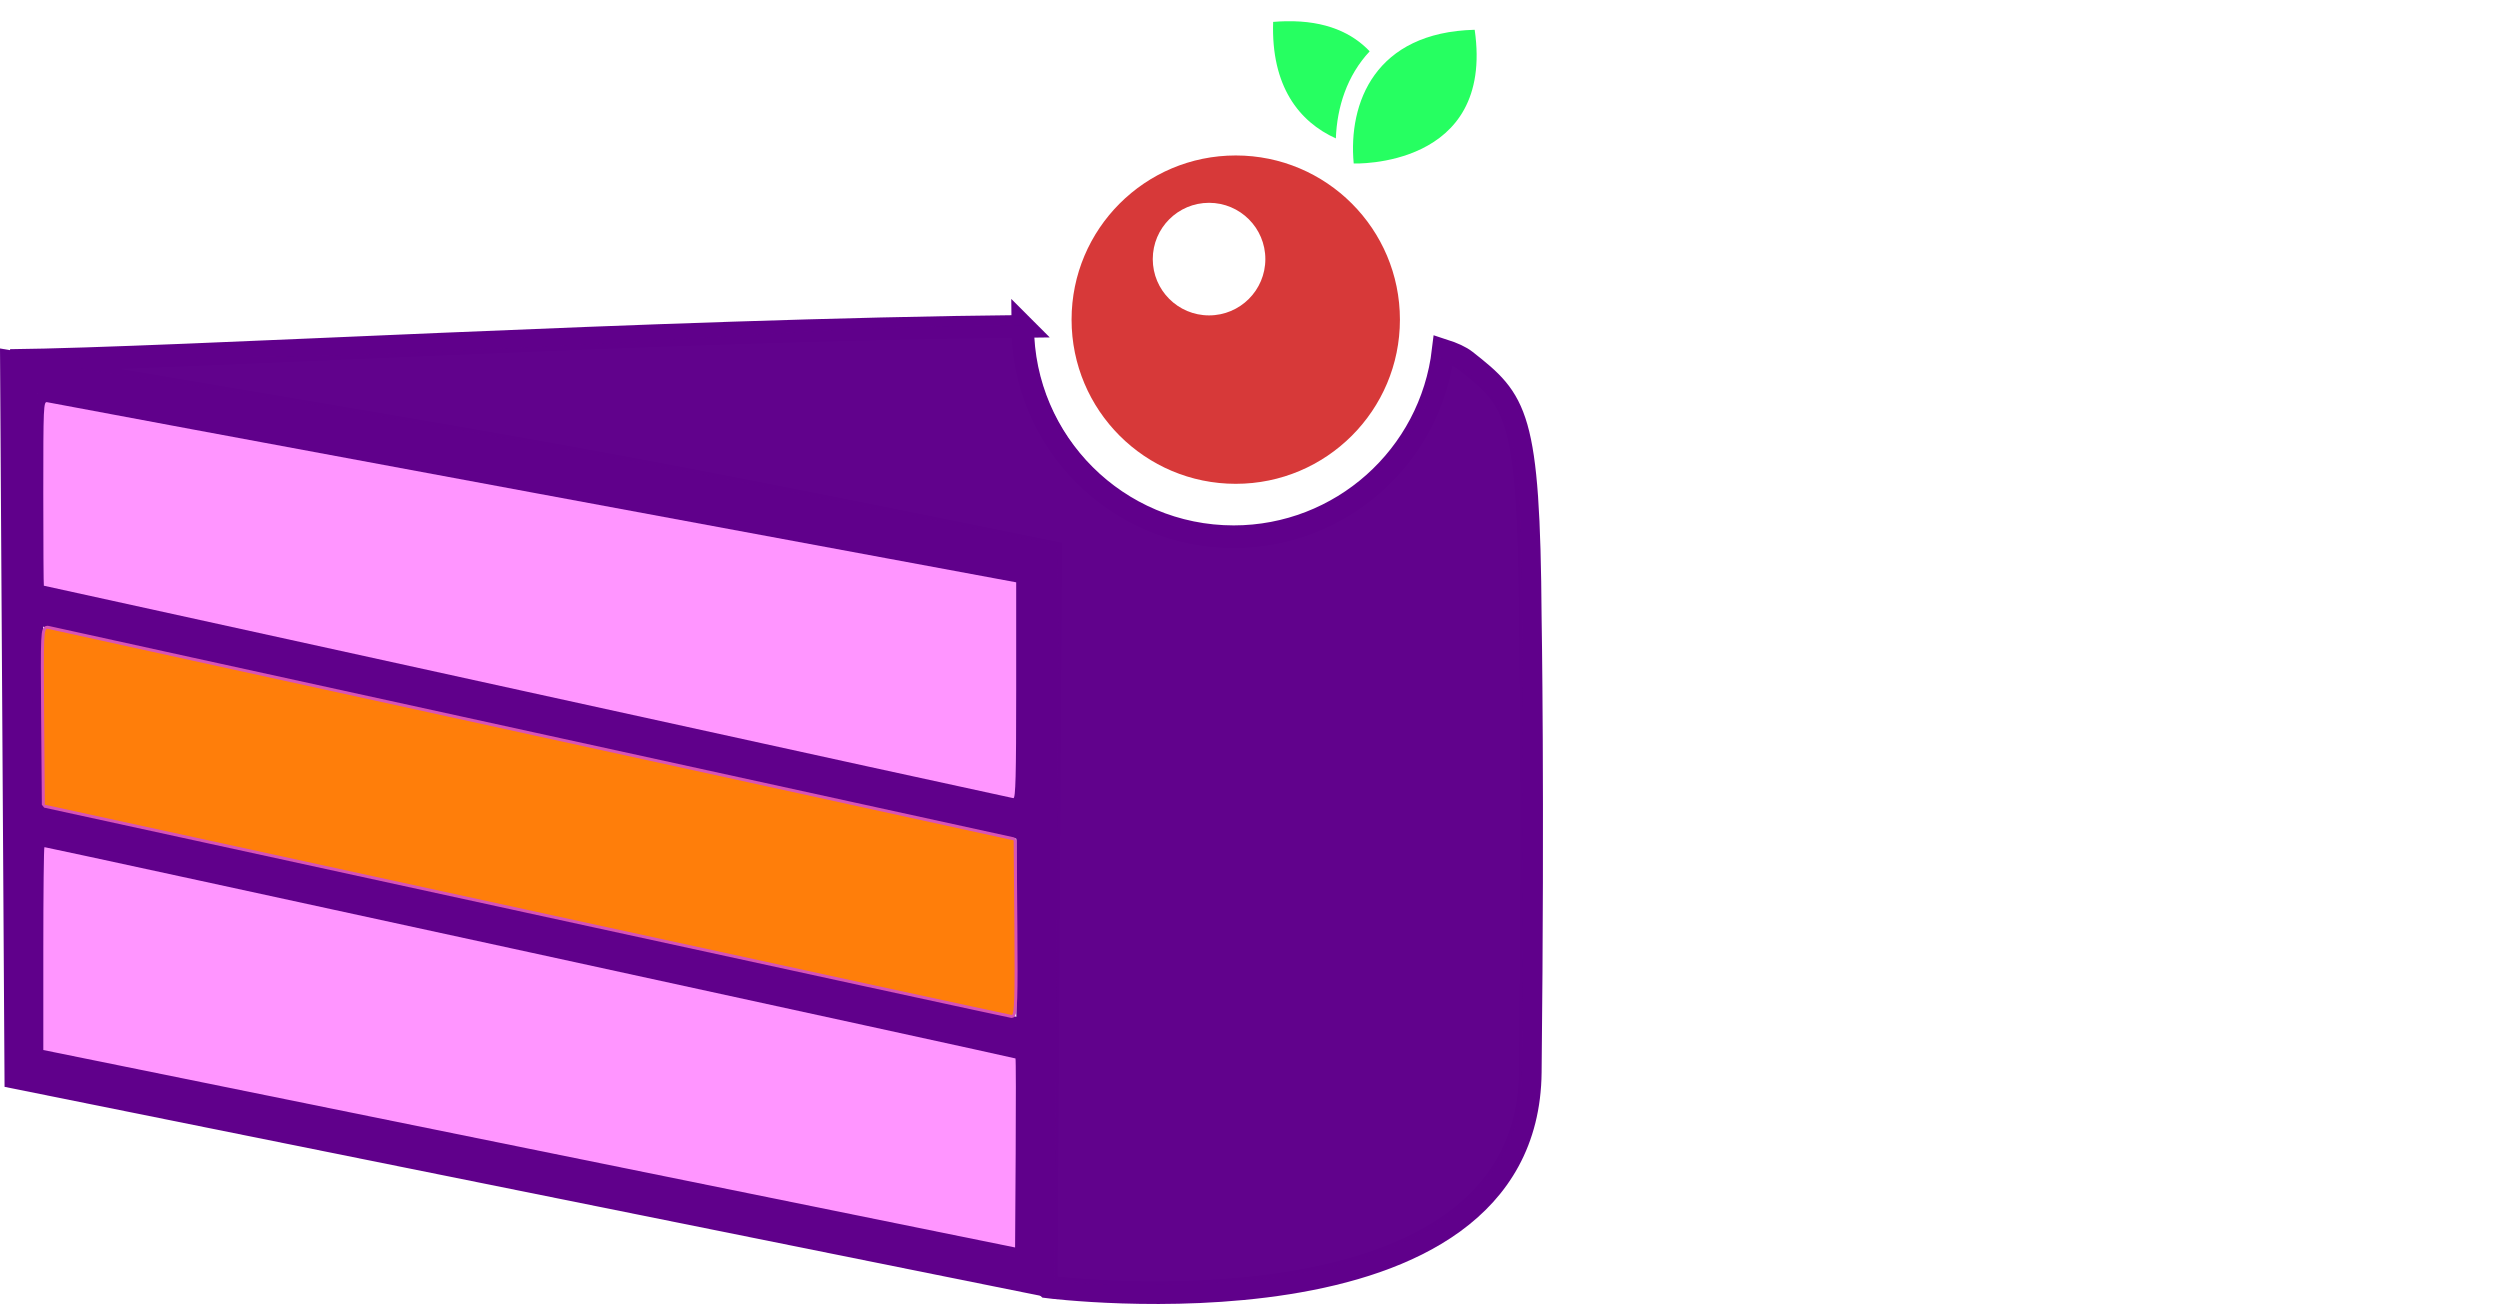
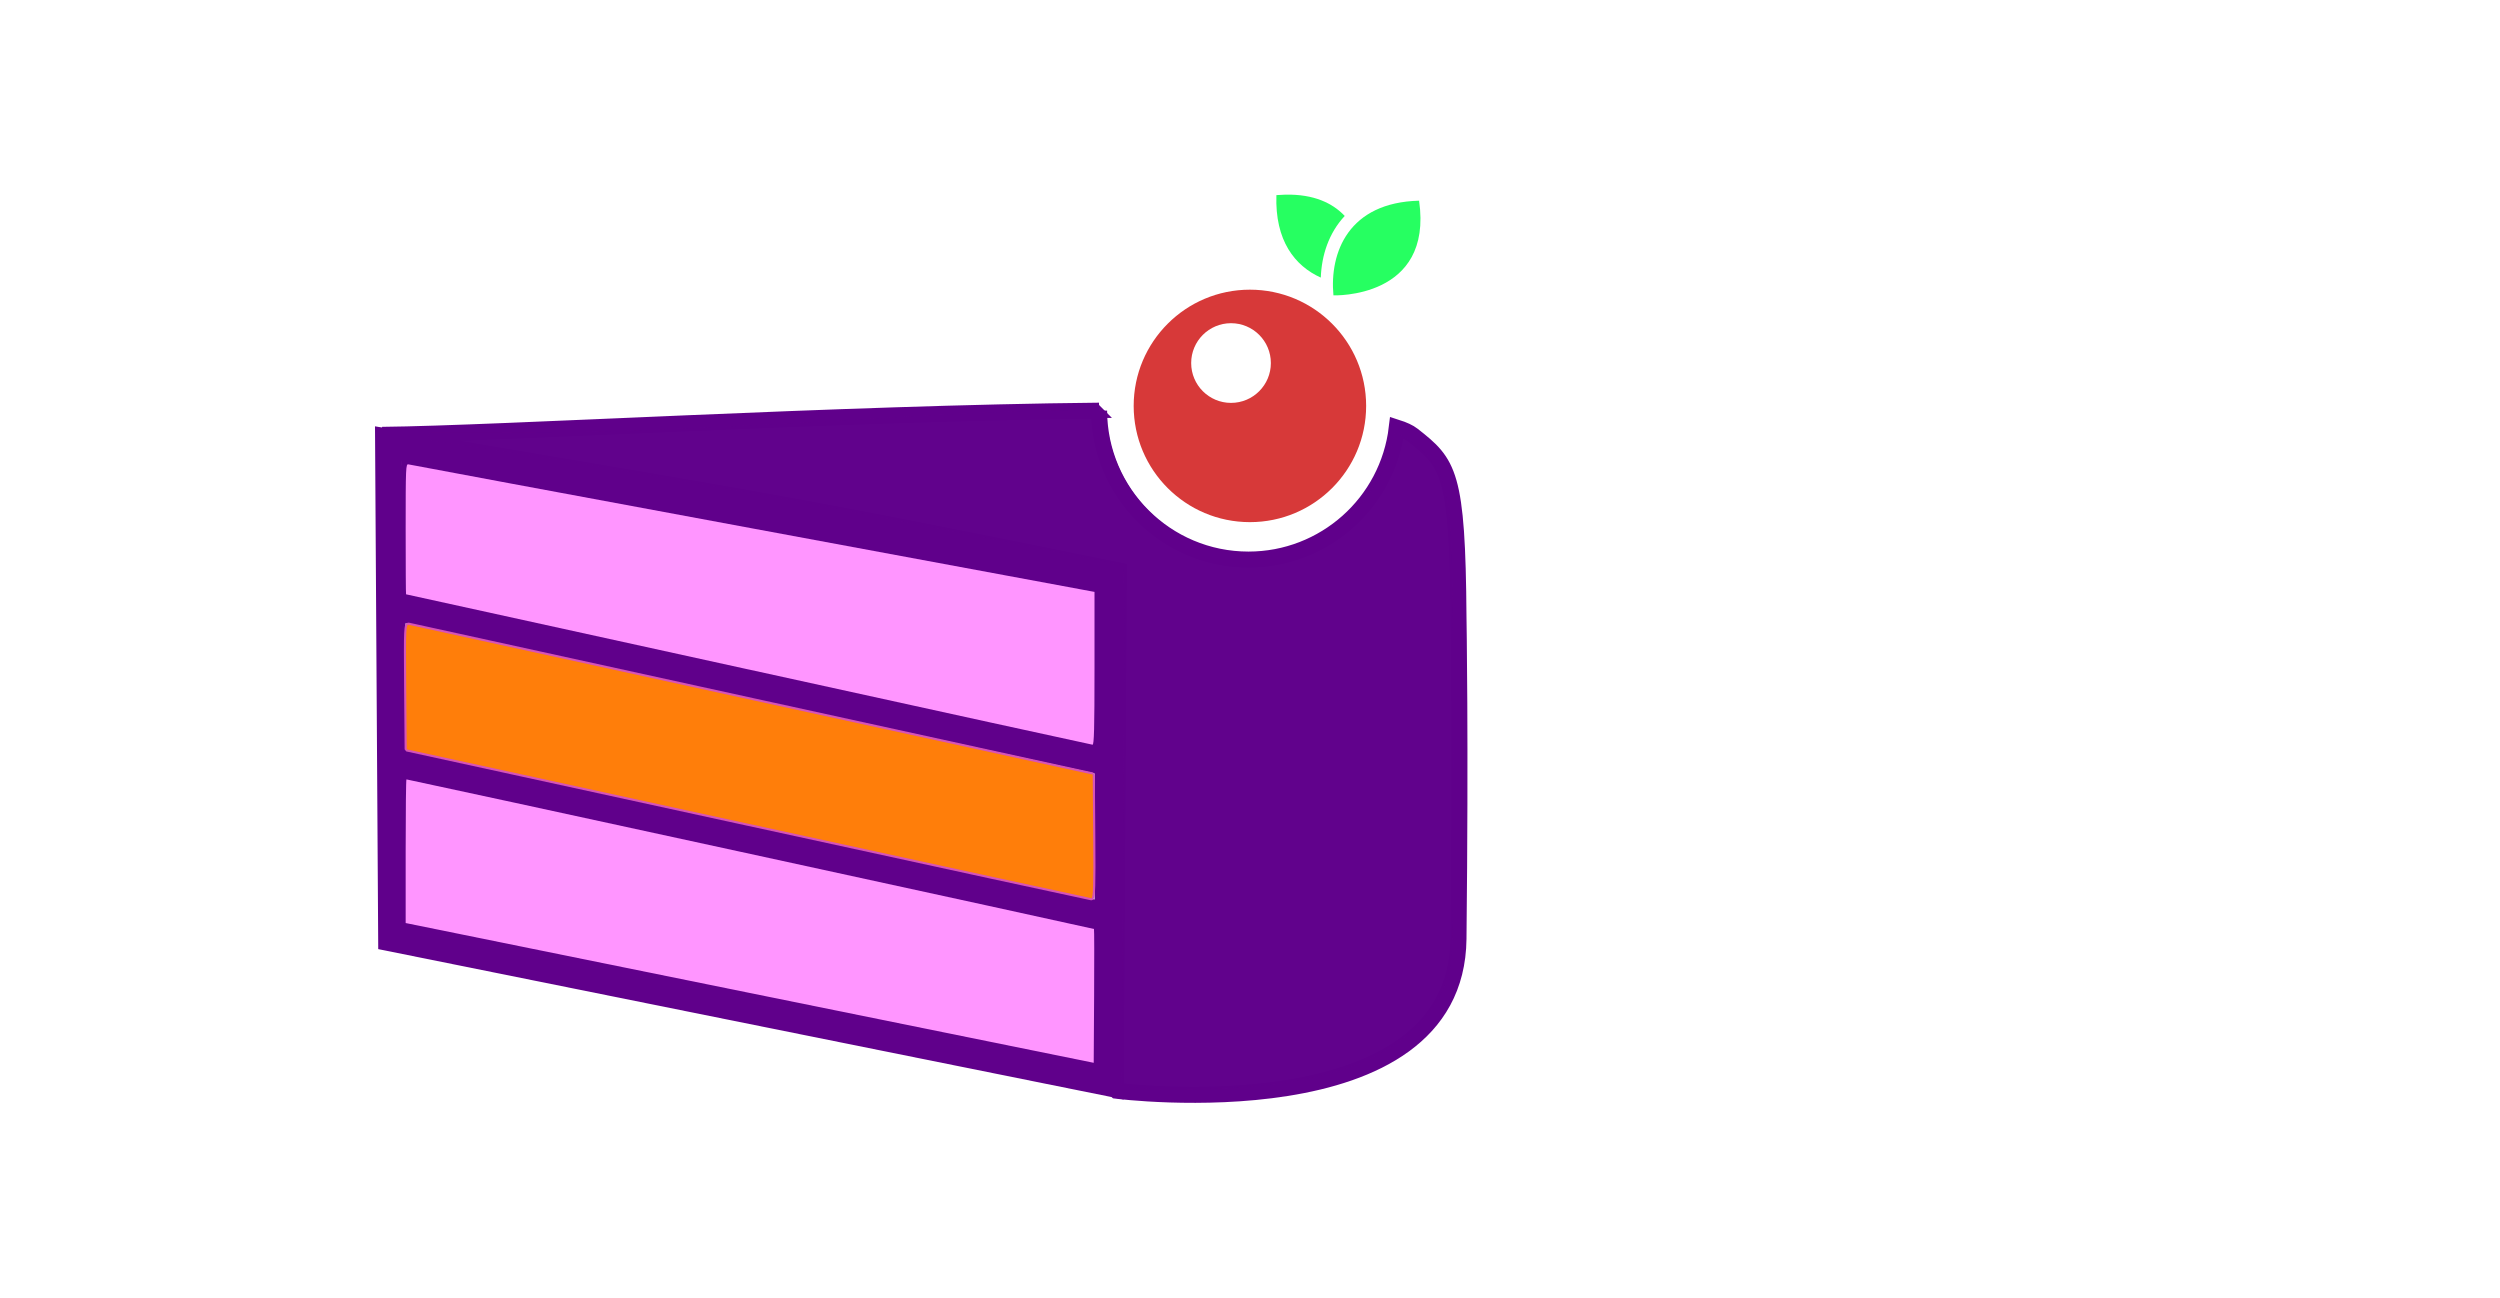
- <svg xmlns="http://www.w3.org/2000/svg" width="353.662" height="184.474" viewBox="0 0 93.573 48.809" version="1.1" id="svg28">
+ <svg xmlns="http://www.w3.org/2000/svg" width="466.215" height="241.965" viewBox="0 0 123.353 64.02" version="1.1" id="svg28">
  <defs id="defs32" />
-   <path d="m 0.382,13.493 0.166,26.876 38.655,7.797 0.166,-27.539 C 20.49,16.768 18.922,16.668 0.382,13.493 Z" id="path2" style="fill:none;stroke:#60008b;stroke-width:0.759" />
-   <path d="M 38.279,12.216 C 24.564,12.349 6.51,13.435 0.382,13.493 21.537,21.144 18.48,29.092 39.203,48.166 c 0,0 17.963,2.299 18.075,-8.027 0.114,-10.566 0,-17.01 0,-17.01 -0.053,-7.655 -0.514,-8.127 -2.422,-9.626 -0.185,-0.146 -0.47,-0.276 -0.837,-0.394 -0.467,3.978 -3.836,6.977 -7.841,6.98 -4.353,-5.17e-4 -7.885,-3.521 -7.9,-7.874 z" id="path4" style="fill:none;stroke:#60008b;stroke-width:0.847" />
-   <path d="m 38.446,12.387 a 230.236,230.236 0 0 0 -1.944,0.02 c -6.713,0.097 -9.569,0.524 -22.026,1.046 -4.563,0.191 -11.194,0.117 -11.437,0.123 -0.243,0.005 5.264,0.762 8.942,1.394 3.678,0.632 8.323,1.449 10.323,1.815 3.53,0.646 16.912,3.286 17.338,3.421 0.203,0.064 0.208,0.629 0.128,13.775 l -0.084,13.708 0.283,0.065 c 0.155,0.036 0.652,0.085 1.103,0.11 0.452,0.025 1.766,0.024 2.92,-0.002 5.345,-0.12 8.828,-1.158 10.936,-3.258 0.898,-0.894 1.342,-1.642 1.662,-2.798 0.185,-0.669 0.202,-1.653 0.197,-11.465 -0.005,-11.325 -0.058,-12.72 -0.544,-14.293 -0.285,-0.921 -1.109,-1.861 -2.019,-2.302 -0.046,-0.022 -0.103,-0.043 -0.153,-0.065 a 7.9,7.9 0 0 1 -7.737,6.308 7.9,7.9 0 0 1 -7.889,-7.602 z" id="path6" style="opacity:0.99;fill:#60008b;stroke:#60008b;stroke-width:0.428;stroke-linecap:round;paint-order:markers fill stroke" />
-   <path d="M 1.498,14.859 V 39.436 L 38.157,46.885 V 21.663 Z" id="path8" style="fill:none;stroke:#60008b;stroke-width:0.232" />
-   <path d="M 19.874,43.853 C 9.486,41.757 0.98,40.036 0.972,40.029 c -0.017,-0.016 -0.19,-26.04 -0.173,-26.049 0.012,-0.006 12.621,2.135 15.731,2.672 4.974,0.858 10.035,1.814 16.775,3.168 2.419,0.486 4.683,0.941 5.03,1.011 l 0.631,0.127 -0.001,0.296 c -0.018,4.277 -0.175,26.386 -0.187,26.396 -0.009,0.008 -8.516,-1.7 -18.904,-3.796 z M 38.321,34.291 V 21.547 L 19.889,18.129 C 9.751,16.249 1.437,14.712 1.412,14.713 c -0.024,0.001 -0.044,5.592 -0.044,12.423 l 2.2e-5,12.42 18.344,3.733 c 10.089,2.053 18.404,3.736 18.476,3.739 l 0.132,0.006 z" id="path10" style="fill:#60008b;stroke:#60008b;stroke-width:0.303;stroke-linecap:round" />
-   <path d="M 0.853,22.543 38.346,30.711 m -37.142,0.103 37.785,8.198" id="path12" style="fill:none;stroke:#60008b;stroke-width:1.462" />
-   <path d="M 19.745,25.896 C 9.799,23.712 1.653,21.925 1.641,21.923 c -0.011,-0.002 -0.021,-1.556 -0.021,-3.455 0,-3.269 0.008,-3.45 0.148,-3.413 0.081,0.021 8.275,1.547 18.207,3.39 l 18.06,3.351 v 4.044 c 0,3.185 -0.022,4.042 -0.104,4.035 -0.057,-0.005 -8.241,-1.795 -18.187,-3.979 z" id="path14" style="fill:#ff95ff;stroke:#60008b;stroke-width:0.522;stroke-linecap:square;stroke-linejoin:bevel;paint-order:stroke markers fill" />
-   <path d="M 19.807,42.997 1.621,39.302 v -3.797 c 0,-2.088 0.019,-3.797 0.042,-3.797 0.095,0 36.32,7.882 36.346,7.909 0.016,0.016 0.019,1.614 0.007,3.552 l -0.022,3.523 z" id="path16" style="fill:#ff95ff;stroke:#60008b;stroke-width:0.522;stroke-linecap:round;paint-order:stroke markers fill" />
-   <path d="m 46.253,5.819 a 6.145,6.145 0 0 0 -6.145,6.145 6.145,6.145 0 0 0 6.145,6.145 6.145,6.145 0 0 0 6.145,-6.145 6.145,6.145 0 0 0 -6.145,-6.145 z m -0.999,1.772 a 2.107,2.107 0 0 1 2.107,2.107 2.107,2.107 0 0 1 -2.107,2.107 2.107,2.107 0 0 1 -2.107,-2.107 2.107,2.107 0 0 1 2.107,-2.107 z" id="path18" style="fill:#d73939;stroke-width:1.125;paint-order:stroke markers fill" />
-   <g id="g24" transform="matrix(1.125,0,0,1.125,-1.735516,-0.218629)" style="fill:#26ff61">
+   <path d="M 18.86,21.456 19.015,46.54 55.092,53.818 55.247,28.114 C 37.627,24.512 36.164,24.419 18.86,21.456 Z" id="path2" style="fill:none;stroke:#60008b;stroke-width:0.709" />
+   <path d="m 54.23,20.264 c -12.8,0.124 -29.651,1.138 -35.37,1.192 19.744,7.141 16.892,14.559 36.233,32.361 0,0 16.766,2.145 16.87,-7.492 0.107,-9.861 0,-15.876 0,-15.876 -0.05,-7.144 -0.48,-7.586 -2.261,-8.984 -0.173,-0.136 -0.439,-0.258 -0.781,-0.368 -0.436,3.712 -3.58,6.512 -7.318,6.514 -4.062,-4.83e-4 -7.359,-3.287 -7.373,-7.349 z" id="path4" style="fill:none;stroke:#60008b;stroke-width:0.791" />
+   <path d="m 54.386,20.423 a 214.887,214.887 0 0 0 -1.814,0.019 c -6.265,0.09 -8.931,0.489 -20.557,0.976 -4.259,0.178 -10.448,0.109 -10.675,0.115 -0.227,0.005 4.914,0.711 8.346,1.301 3.432,0.59 7.768,1.353 9.635,1.694 3.295,0.603 15.785,3.067 16.182,3.193 0.189,0.06 0.195,0.587 0.12,12.857 l -0.078,12.794 0.264,0.06 c 0.145,0.033 0.608,0.08 1.03,0.103 0.422,0.023 1.648,0.022 2.725,-0.002 4.988,-0.112 8.239,-1.08 10.207,-3.041 0.838,-0.835 1.253,-1.533 1.551,-2.611 0.173,-0.624 0.188,-1.542 0.184,-10.701 -0.005,-10.57 -0.054,-11.872 -0.508,-13.34 -0.266,-0.86 -1.035,-1.737 -1.885,-2.149 -0.042,-0.021 -0.096,-0.041 -0.143,-0.061 a 7.374,7.374 0 0 1 -7.221,5.887 7.374,7.374 0 0 1 -7.364,-7.095 z" id="path6" style="opacity:0.99;fill:#60008b;stroke:#60008b;stroke-width:0.399;stroke-linecap:round;paint-order:markers fill stroke" />
+   <path d="m 19.901,22.731 v 22.938 l 34.215,6.953 V 29.081 Z" id="path8" style="fill:none;stroke:#60008b;stroke-width:0.217" />
+   <path d="M 37.052,49.792 C 27.357,47.836 19.418,46.23 19.41,46.223 19.394,46.207 19.233,21.919 19.249,21.91 c 0.011,-0.006 11.78,1.993 14.682,2.493 4.643,0.801 9.366,1.693 15.657,2.957 2.258,0.454 4.371,0.878 4.694,0.943 l 0.588,0.118 -10e-4,0.276 c -0.017,3.992 -0.163,24.627 -0.174,24.637 -0.009,0.007 -7.949,-1.587 -17.644,-3.543 z M 54.269,40.867 V 28.973 L 37.066,25.782 C 27.604,24.028 19.844,22.593 19.821,22.594 c -0.023,0.001 -0.041,5.219 -0.041,11.595 l 2.1e-5,11.592 17.121,3.484 c 9.417,1.916 17.177,3.487 17.244,3.49 l 0.123,0.005 z" id="path10" style="fill:#60008b;stroke:#60008b;stroke-width:0.282;stroke-linecap:round" />
+   <path d="M 19.299,29.902 54.293,37.525 m -34.666,0.096 35.266,7.652" id="path12" style="fill:none;stroke:#60008b;stroke-width:1.364" />
+   <path d="m 36.932,33.032 c -9.283,-2.038 -16.886,-3.706 -16.897,-3.708 -0.011,-0.002 -0.019,-1.452 -0.019,-3.225 0,-3.051 0.007,-3.22 0.138,-3.186 0.076,0.02 7.723,1.444 16.994,3.164 l 16.856,3.128 v 3.774 c 0,2.972 -0.021,3.772 -0.097,3.766 -0.053,-0.005 -7.692,-1.676 -16.974,-3.714 z" id="path14" style="fill:#ff95ff;stroke:#60008b;stroke-width:0.487;stroke-linecap:square;stroke-linejoin:bevel;paint-order:stroke markers fill" />
+   <path d="m 36.99,48.993 -16.974,-3.449 v -3.544 c 0,-1.949 0.017,-3.544 0.039,-3.544 0.088,0 33.899,7.357 33.923,7.381 0.015,0.015 0.018,1.506 0.007,3.315 l -0.02,3.288 z" id="path16" style="fill:#ff95ff;stroke:#60008b;stroke-width:0.487;stroke-linecap:round;paint-order:stroke markers fill" />
+   <path d="m 61.672,14.293 a 5.735,5.735 0 0 0 -5.735,5.735 5.735,5.735 0 0 0 5.735,5.735 5.735,5.735 0 0 0 5.735,-5.735 5.735,5.735 0 0 0 -5.735,-5.735 z m -0.932,1.654 a 1.966,1.966 0 0 1 1.966,1.966 1.966,1.966 0 0 1 -1.966,1.966 1.966,1.966 0 0 1 -1.966,-1.966 1.966,1.966 0 0 1 1.966,-1.966 z" id="path18" style="fill:#d73939;stroke-width:1.05;paint-order:stroke markers fill" />
+   <g id="g24" transform="matrix(1.05,0,0,1.05,16.88311,8.65809)" style="fill:#26ff61">
    <path d="M 44.323,0.901 A 6.569,6.569 0 0 0 43.901,0.923 C 43.828,3.064 44.766,4.247 45.987,4.799 46.026,3.761 46.354,2.715 47.112,1.902 46.547,1.305 45.673,0.874 44.323,0.901 Z" id="path20" />
    <path d="M 46.581,5.634 C 46.393,3.614 47.291,1.269 50.606,1.185 51.275,5.809 46.581,5.634 46.581,5.634 Z" id="path22" />
  </g>
-   <path d="M 19.71,34.049 1.678,30.12 1.652,26.807 c -0.025,-3.138 -0.017,-3.311 0.152,-3.267 0.098,0.026 8.269,1.817 18.158,3.981 l 17.979,3.934 0.026,3.273 c 0.021,2.589 -3.4e-5,3.27 -0.1,3.261 -0.07,-0.006 -8.241,-1.78 -18.158,-3.94 z" id="path26" style="fill:#ff7e0a;stroke:#d753b7;stroke-width:0.225;stroke-linecap:square;stroke-linejoin:bevel;paint-order:stroke markers fill" />
-   <flowRoot xml:space="preserve" id="flowRoot815" style="font-style:normal;font-weight:normal;font-size:40px;line-height:1.25;font-family:sans-serif;letter-spacing:0px;word-spacing:0px;fill:#f9f9f9;fill-opacity:1;stroke:#f9f9f9;stroke-width:1.512;stroke-linecap:round;stroke-linejoin:miter;stroke-miterlimit:4;stroke-dasharray:none;stroke-dashoffset:0;stroke-opacity:1;paint-order:markers fill stroke" transform="matrix(0.5782798,0,0,0.5782798,-159.3173,-92.16832)">
+   <path d="m 36.899,40.641 -16.83,-3.667 -0.025,-3.093 c -0.023,-2.929 -0.016,-3.09 0.142,-3.049 0.092,0.024 7.718,1.696 16.948,3.715 l 16.781,3.672 0.025,3.055 c 0.02,2.417 -3.1e-5,3.052 -0.093,3.044 -0.065,-0.006 -7.691,-1.661 -16.948,-3.678 z" id="path26" style="fill:#ff7e0a;stroke:#d753b7;stroke-width:0.21;stroke-linecap:square;stroke-linejoin:bevel;paint-order:stroke markers fill" />
+   <flowRoot xml:space="preserve" id="flowRoot815" style="font-style:normal;font-weight:normal;font-size:40px;line-height:1.25;font-family:sans-serif;letter-spacing:0px;word-spacing:0px;fill:#f9f9f9;fill-opacity:1;stroke:#f9f9f9;stroke-width:1.512;stroke-linecap:round;stroke-linejoin:miter;stroke-miterlimit:4;stroke-dasharray:none;stroke-dashoffset:0;stroke-opacity:1;paint-order:markers fill stroke" transform="matrix(0.5397278,0,0,0.5397278,-130.1932,-77.16162)">
    <flowRegion id="flowRegion817" style="fill:#f9f9f9;fill-opacity:1;stroke:#f9f9f9;stroke-width:1.512;stroke-linecap:round;stroke-linejoin:miter;stroke-miterlimit:4;stroke-dasharray:none;stroke-dashoffset:0;stroke-opacity:1;paint-order:markers fill stroke">
      <rect id="rect819" width="447.143" height="222.857" x="275.714" y="182.52" style="fill:#f9f9f9;fill-opacity:1;stroke:#f9f9f9;stroke-width:1.512;stroke-linecap:round;stroke-linejoin:miter;stroke-miterlimit:4;stroke-dasharray:none;stroke-dashoffset:0;stroke-opacity:1;paint-order:markers fill stroke" />
    </flowRegion>
    <flowPara id="flowPara821" style="font-style:normal;font-variant:normal;font-weight:bold;font-stretch:normal;font-size:40px;font-family:Inconsolata;-inkscape-font-specification:'Inconsolata, Bold';font-variant-ligatures:normal;font-variant-caps:normal;font-variant-numeric:normal;font-feature-settings:normal;text-align:start;writing-mode:lr-tb;text-anchor:start;fill:#f9f9f9;fill-opacity:1;stroke:#f9f9f9;stroke-width:1.512;stroke-linecap:round;stroke-linejoin:miter;stroke-miterlimit:4;stroke-dasharray:none;stroke-dashoffset:0;stroke-opacity:1;paint-order:markers fill stroke">
      <flowSpan style="fill:#f9f9f9;fill-opacity:1;stroke:#f9f9f9;stroke-width:1.512;stroke-miterlimit:4;stroke-dasharray:none;stroke-opacity:1" id="flowSpan957">cakey</flowSpan>
      <flowSpan style="font-style:normal;font-variant:normal;font-weight:bold;font-stretch:normal;font-size:40px;font-family:Inconsolata;-inkscape-font-specification:'Inconsolata, Bold';font-variant-ligatures:normal;font-variant-caps:normal;font-variant-numeric:normal;font-feature-settings:normal;text-align:start;writing-mode:lr-tb;text-anchor:start;fill:#f9f9f9;fill-opacity:1;stroke:#f9f9f9;stroke-width:1.512;stroke-linecap:round;stroke-linejoin:miter;stroke-miterlimit:4;stroke-dasharray:none;stroke-dashoffset:0;stroke-opacity:1;paint-order:markers fill stroke" id="flowSpan823" />
    </flowPara>
  </flowRoot>
-   <flowRoot xml:space="preserve" id="flowRoot815-3" style="font-style:normal;font-weight:normal;font-size:40px;line-height:1.25;font-family:sans-serif;letter-spacing:0px;word-spacing:0px;fill:#000000;fill-opacity:1;stroke:url(#meshgradient992);stroke-width:1.512;stroke-linecap:round;stroke-linejoin:miter;stroke-miterlimit:4;stroke-dasharray:none;stroke-dashoffset:0;paint-order:markers fill stroke" transform="matrix(0.5782798,0,0,0.5782798,-100.9109,-92.05085)">
+   <flowRoot xml:space="preserve" id="flowRoot815-3" style="font-style:normal;font-weight:normal;font-size:40px;line-height:1.25;font-family:sans-serif;letter-spacing:0px;word-spacing:0px;fill:#000000;fill-opacity:1;stroke:url(#meshgradient992);stroke-width:1.512;stroke-linecap:round;stroke-linejoin:miter;stroke-miterlimit:4;stroke-dasharray:none;stroke-dashoffset:0;paint-order:markers fill stroke" transform="matrix(0.5397278,0,0,0.5397278,-75.68061,-77.05199)">
    <flowRegion id="flowRegion817-6" style="stroke:url(#meshgradient978);stroke-width:1.512;stroke-linecap:round;stroke-linejoin:miter;stroke-miterlimit:4;stroke-dasharray:none;stroke-dashoffset:0;paint-order:markers fill stroke">
      <rect id="rect819-8" width="447.143" height="222.857" x="275.714" y="182.52" style="stroke:url(#meshgradient964);stroke-width:1.512;stroke-linecap:round;stroke-linejoin:miter;stroke-miterlimit:4;stroke-dasharray:none;stroke-dashoffset:0;paint-order:markers fill stroke" />
    </flowRegion>
    <flowPara id="flowPara821-0" style="font-style:normal;font-variant:normal;font-weight:bold;font-stretch:normal;font-size:40px;font-family:Inconsolata;-inkscape-font-specification:'Inconsolata, Bold';font-variant-ligatures:normal;font-variant-caps:normal;font-variant-numeric:normal;font-feature-settings:normal;text-align:start;writing-mode:lr-tb;text-anchor:start;fill:none;stroke:#000000;stroke-width:1.512;stroke-linecap:round;stroke-linejoin:miter;stroke-miterlimit:4;stroke-dasharray:none;stroke-dashoffset:0;stroke-opacity:1;paint-order:markers fill stroke">
      <flowSpan style="font-style:normal;font-variant:normal;font-weight:bold;font-stretch:normal;font-size:40px;font-family:Inconsolata;-inkscape-font-specification:'Inconsolata, Bold';font-variant-ligatures:normal;font-variant-caps:normal;font-variant-numeric:normal;font-feature-settings:normal;text-align:start;writing-mode:lr-tb;text-anchor:start;fill:#ff9ae3;fill-opacity:1;stroke:#ff9ae3;stroke-width:1.512;stroke-linecap:round;stroke-linejoin:miter;stroke-miterlimit:4;stroke-dasharray:none;stroke-dashoffset:0;stroke-opacity:1;paint-order:markers fill stroke" id="flowSpan823-1">bar</flowSpan>
    </flowPara>
  </flowRoot>
</svg>
